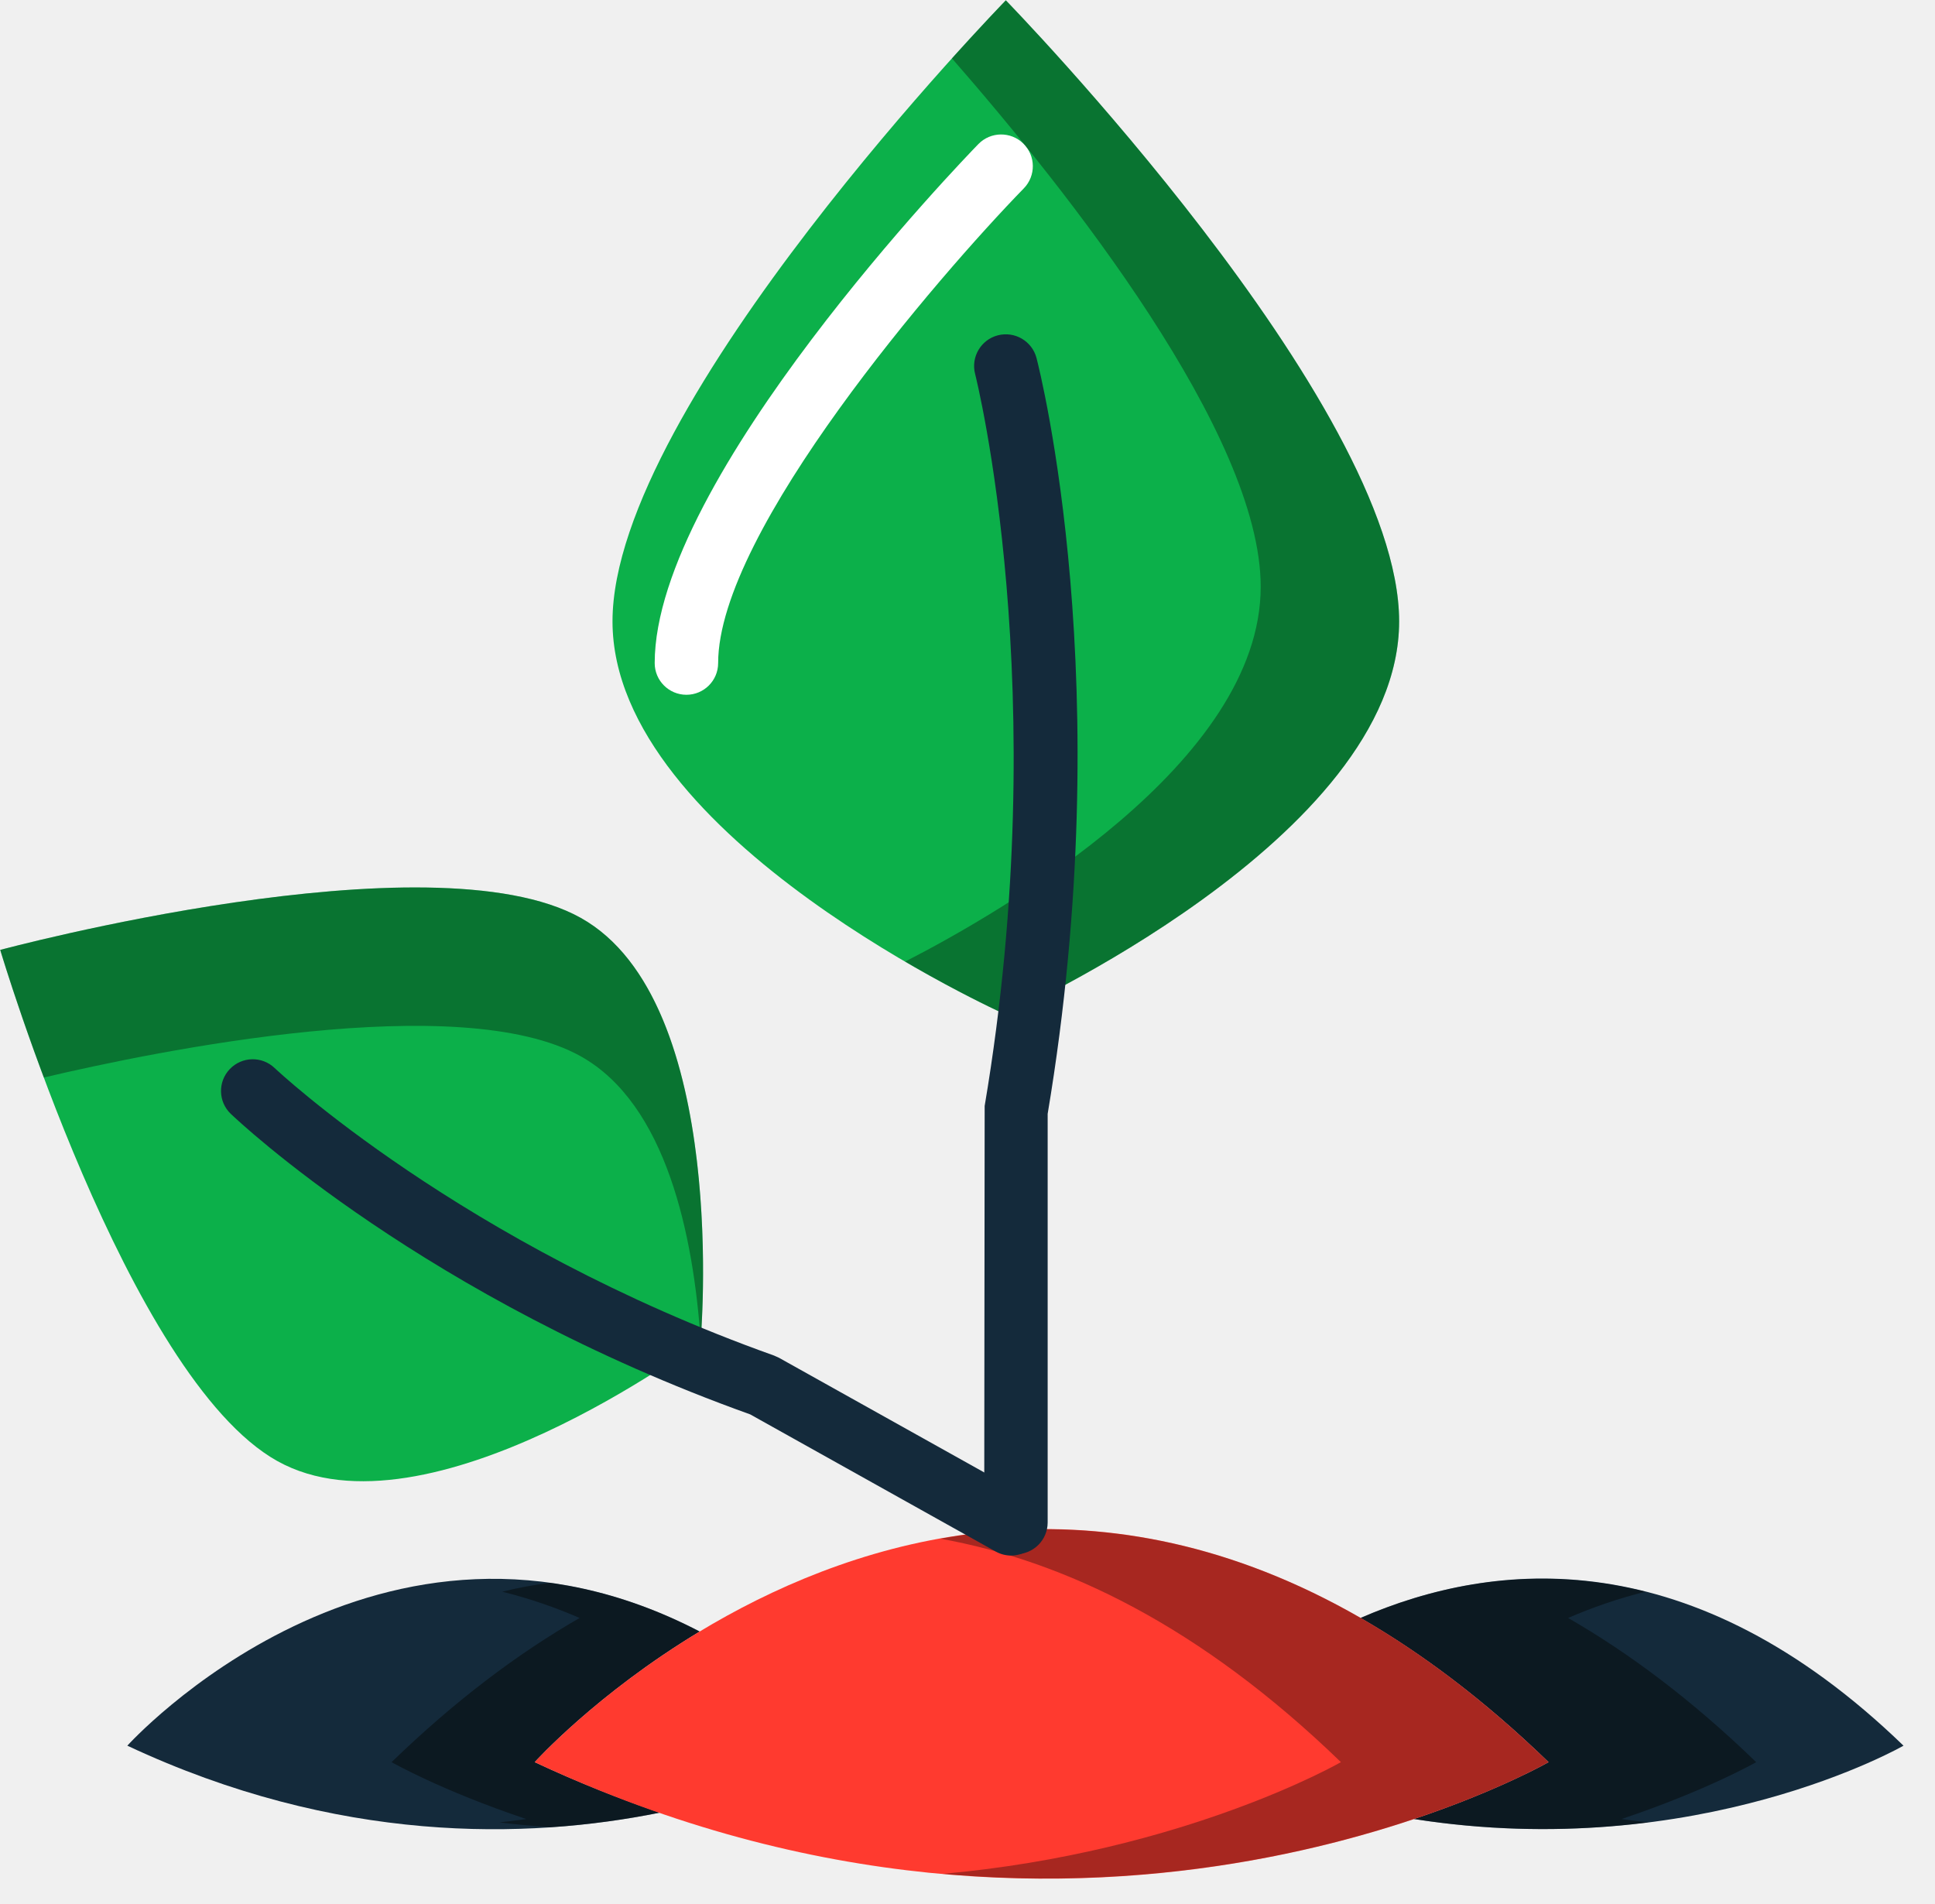
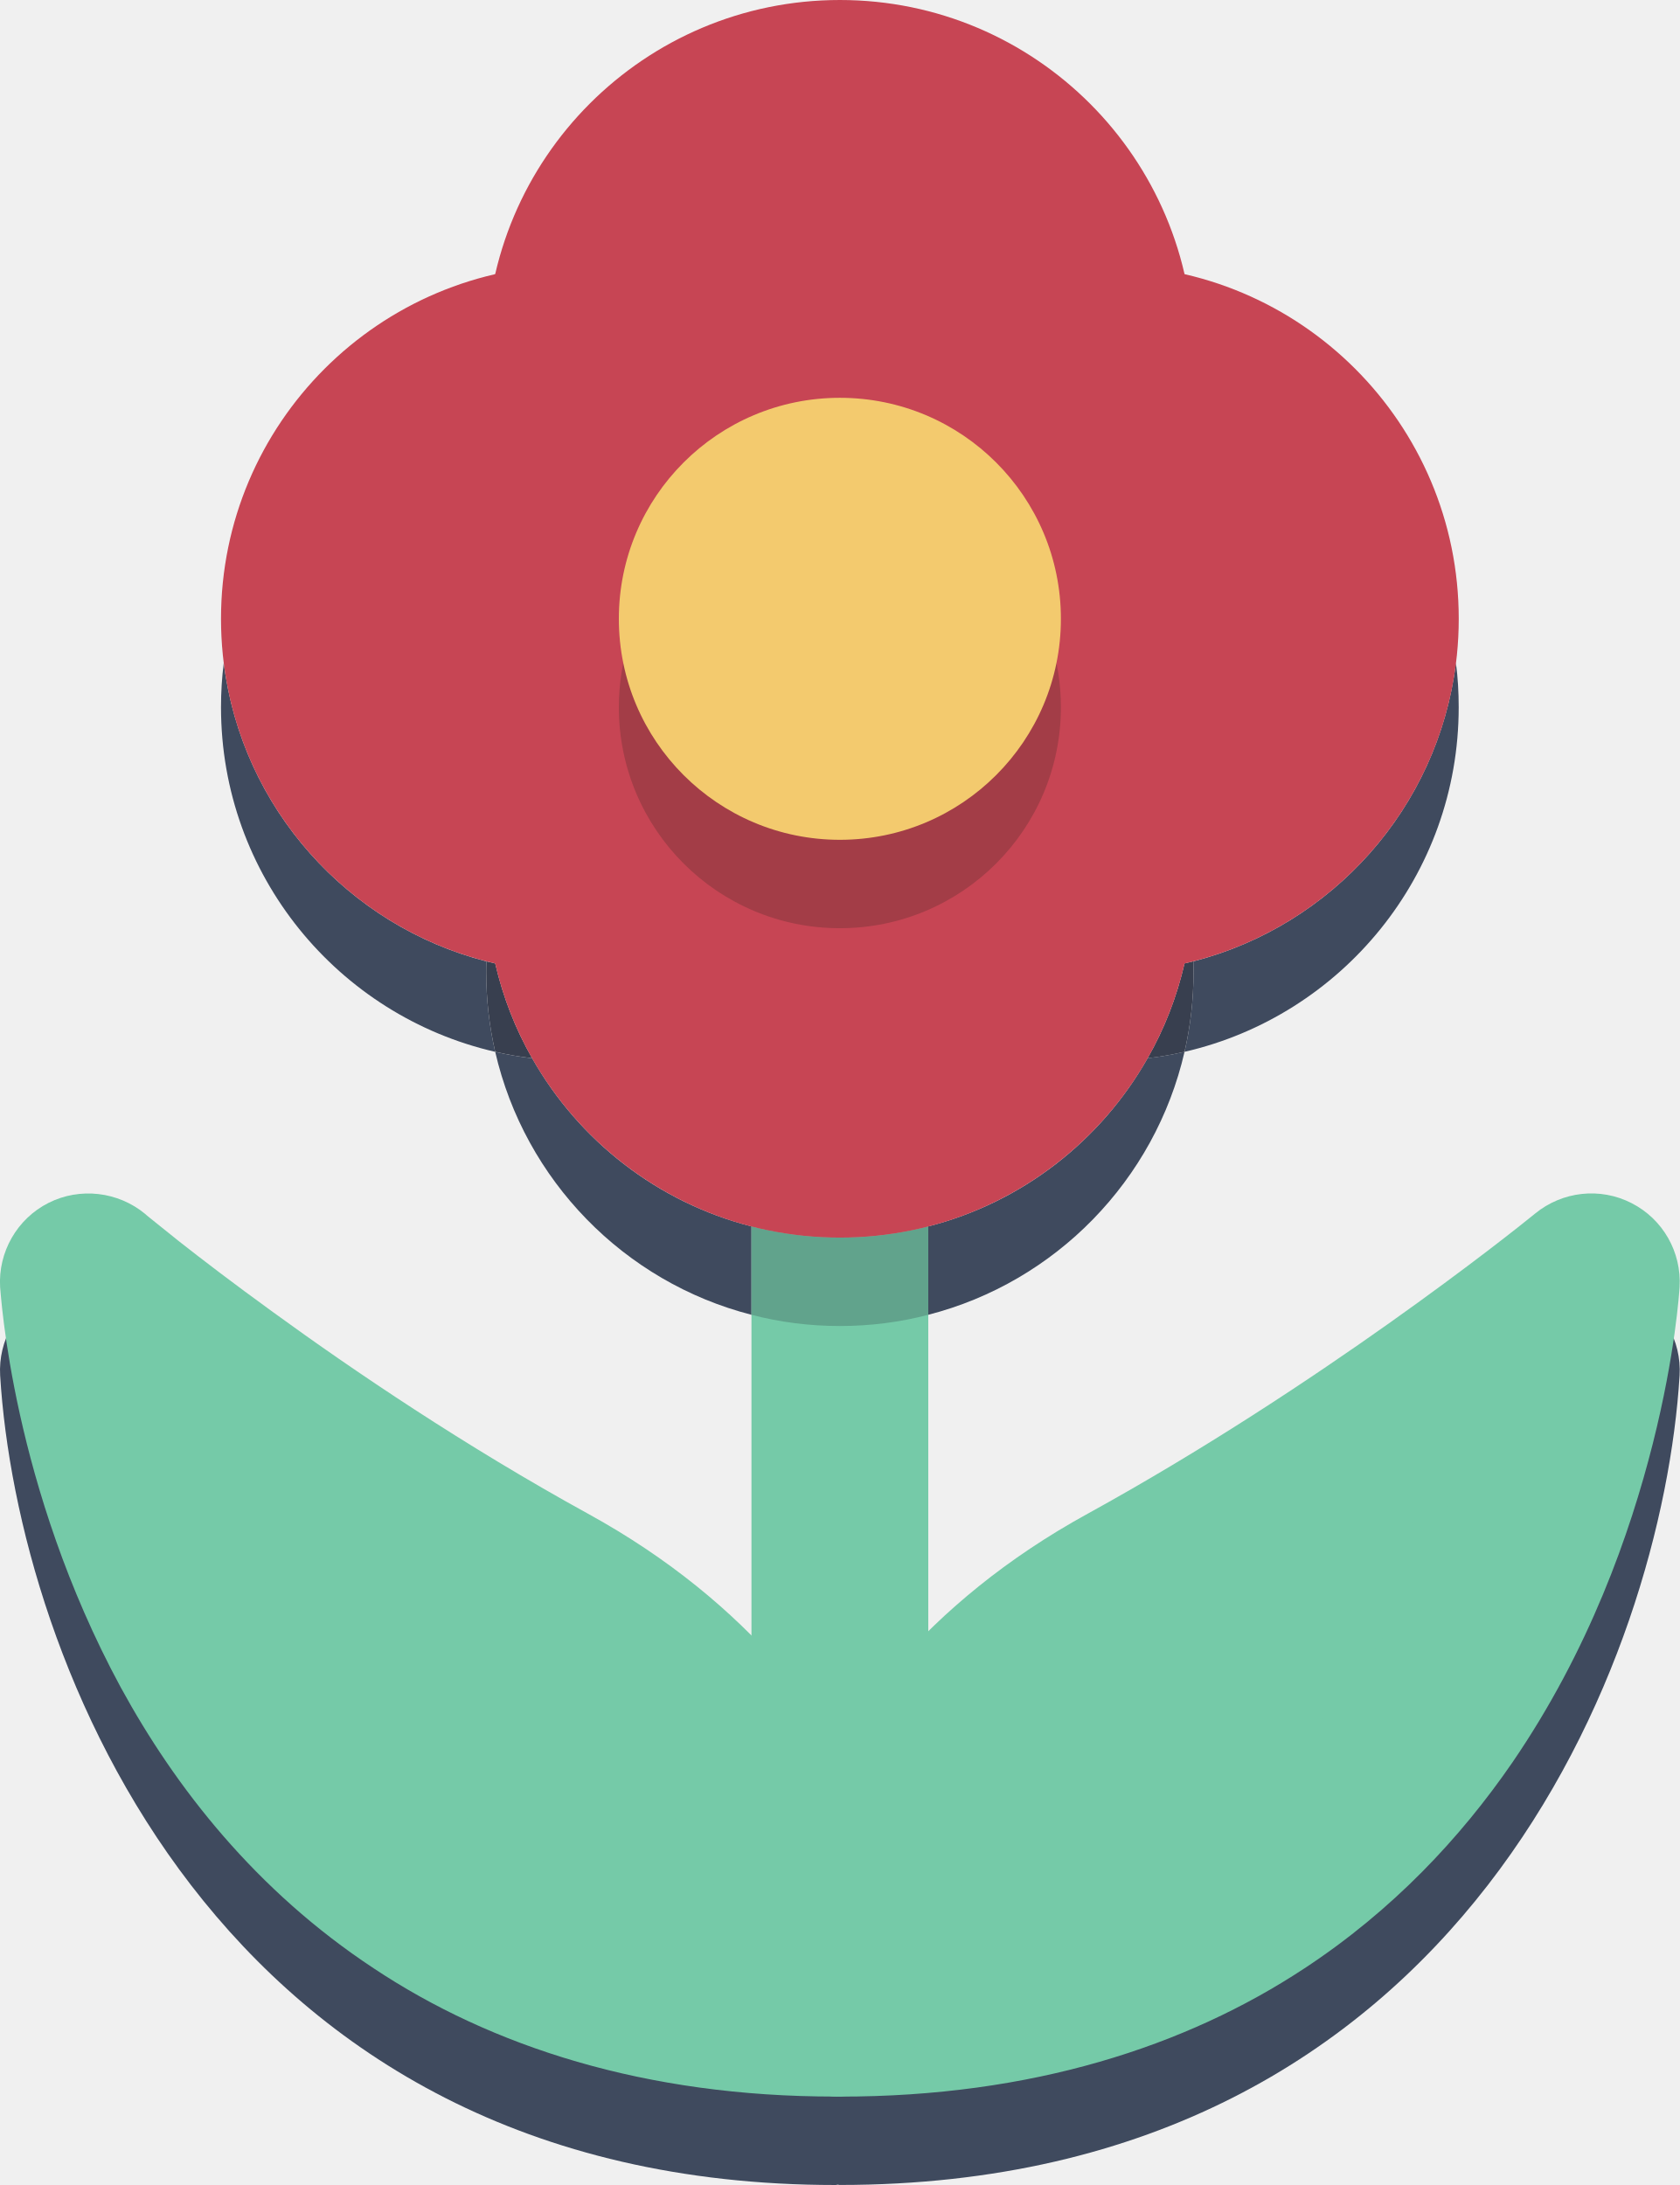
- <svg xmlns="http://www.w3.org/2000/svg" preserveAspectRatio="xMidYMid" width="61" height="60" viewBox="0 0 61 60">
-   <defs>
-     <style>
- 
-       .cls-3 {
-         fill: #142a3b;
-       }
- 
-       .cls-5 {
-         fill: #020403;
-         opacity: 0.45;
-       }
- 
-       .cls-7 {
-         fill: #ff3a2f;
-       }
- 
-       .cls-8 {
-         fill: #020403;
-         opacity: 0.35;
-       }
- 
-       .cls-9 {
-         fill: #0cb04a;
-       }
- 
-       .cls-10 {
-         fill: #ffffff;
-       }
-     </style>
-   </defs>
-   <g id="group-51svg">
-     <path d="M42.889,51.007 C44.821,52.118 46.804,53.602 48.818,55.552 C48.818,55.552 47.268,56.441 44.573,57.345 C53.548,58.751 60.007,55.033 60.007,55.033 C53.345,48.586 47.155,49.151 42.889,51.007 Z" id="path-1" class="cls-3" fill-rule="evenodd" />
-     <path d="M16.856,55.552 C16.856,55.552 18.788,53.406 22.057,51.434 C11.985,46.191 4.014,55.033 4.014,55.033 C10.638,58.138 16.608,57.989 20.796,57.145 C19.504,56.698 18.191,56.177 16.856,55.552 Z" id="path-2" class="cls-3" fill-rule="evenodd" />
-     <path d="M51.118,57.345 C53.813,56.441 55.363,55.552 55.363,55.552 C53.349,53.602 51.366,52.118 49.434,51.007 C50.188,50.679 51.005,50.395 51.871,50.179 C48.427,49.309 45.340,49.941 42.889,51.007 C44.821,52.118 46.804,53.602 48.818,55.552 C48.818,55.552 47.268,56.441 44.573,57.345 C47.308,57.774 49.804,57.723 51.960,57.451 C51.680,57.416 51.404,57.390 51.118,57.345 Z" id="path-3" class="cls-5" fill-rule="evenodd" />
-     <path d="M16.856,55.552 C16.856,55.552 18.788,53.406 22.057,51.434 C20.415,50.580 18.831,50.104 17.326,49.898 C16.836,49.965 16.341,50.051 15.835,50.179 C16.701,50.395 17.519,50.679 18.272,51.007 C16.340,52.118 14.357,53.602 12.344,55.552 C12.344,55.552 13.894,56.441 16.588,57.345 C16.303,57.390 16.027,57.416 15.747,57.451 C16.270,57.516 16.815,57.568 17.377,57.604 C18.614,57.520 19.760,57.354 20.796,57.145 C19.504,56.698 18.191,56.178 16.856,55.552 Z" id="path-4" class="cls-5" fill-rule="evenodd" />
-     <path d="M16.856,55.552 C16.856,55.552 31.735,39.020 48.818,55.552 C48.818,55.552 34.490,63.818 16.856,55.552 Z" id="path-5" class="cls-7" fill-rule="evenodd" />
-     <path d="M29.643,48.507 C33.558,49.210 37.839,51.261 42.272,55.552 C42.272,55.552 37.346,58.388 29.721,59.074 C40.958,60.078 48.818,55.552 48.818,55.552 C41.747,48.710 35.059,47.538 29.643,48.507 Z" id="path-6" class="cls-8" fill-rule="evenodd" />
-     <path d="M44.107,19.588 C44.107,26.435 31.708,31.987 31.708,31.987 C31.708,31.987 19.309,26.435 19.309,19.588 C19.309,12.739 31.708,0.010 31.708,0.010 C31.708,0.010 44.107,12.739 44.107,19.588 Z" id="path-7" class="cls-9" fill-rule="evenodd" />
-     <path d="M21.639,21.903 C21.087,21.903 20.639,21.456 20.639,20.904 C20.639,15.085 30.427,4.969 30.843,4.542 C31.228,4.146 31.862,4.138 32.257,4.523 C32.653,4.909 32.661,5.541 32.276,5.937 C29.596,8.690 22.639,16.746 22.639,20.904 C22.639,21.456 22.191,21.903 21.639,21.903 Z" id="path-8" class="cls-10" fill-rule="evenodd" />
-     <path d="M31.708,0.010 C31.708,0.010 31.036,0.702 30.010,1.840 C33.653,6.010 39.743,13.696 39.743,18.496 C39.743,24.035 31.634,28.724 28.533,30.315 C30.349,31.376 31.708,31.987 31.708,31.987 C31.708,31.987 44.107,26.435 44.107,19.588 C44.107,12.739 31.708,0.010 31.708,0.010 Z" id="path-9" class="cls-8" fill-rule="evenodd" />
-     <path d="M32.027,48.996 C31.475,48.996 31.027,48.549 31.027,47.997 C31.027,47.997 31.041,34.866 31.041,34.866 C33.251,21.770 30.765,11.888 30.740,11.789 C30.602,11.255 30.923,10.709 31.457,10.571 C31.990,10.433 32.537,10.754 32.676,11.288 C32.784,11.704 35.289,21.616 33.027,35.115 C33.027,35.115 33.027,47.997 33.027,47.997 C33.027,48.549 32.579,48.996 32.027,48.996 Z" id="path-10" class="cls-3" fill-rule="evenodd" />
-     <path d="M8.741,46.059 C13.470,48.700 22.086,42.281 22.086,42.281 C22.086,42.281 23.036,31.578 18.308,28.936 C13.579,26.295 0.007,29.946 0.007,29.946 C0.007,29.946 4.013,43.417 8.741,46.059 Z" id="path-11" class="cls-9" fill-rule="evenodd" />
-     <path d="M18.308,33.300 C21.017,34.814 21.860,38.974 22.088,42.251 C22.138,41.645 22.893,31.498 18.308,28.936 C13.579,26.295 0.007,29.946 0.007,29.946 C0.007,29.946 0.516,31.653 1.382,33.969 C4.947,33.128 14.497,31.171 18.308,33.300 Z" id="path-12" class="cls-8" fill-rule="evenodd" />
-     <path d="M31.874,49.039 C31.709,49.039 31.542,48.998 31.388,48.912 C31.388,48.912 23.650,44.589 23.650,44.589 C13.425,40.928 7.523,35.351 7.276,35.115 C6.877,34.734 6.863,34.101 7.245,33.702 C7.626,33.304 8.259,33.288 8.658,33.670 C8.716,33.725 14.554,39.225 24.401,42.734 C24.401,42.734 24.553,42.802 24.553,42.802 C24.553,42.802 32.363,47.165 32.363,47.165 C32.845,47.435 33.018,48.044 32.748,48.526 C32.565,48.854 32.225,49.039 31.874,49.039 Z" id="path-13" class="cls-3" fill-rule="evenodd" />
+ <svg xmlns="http://www.w3.org/2000/svg" width="37.999pt" height="49.434pt" viewBox="0 0 37.999 49.434" version="1.2" id="svg45">
+   <defs id="defs49" />
+   <g id="surface529" transform="translate(-13.00042,-8)">
+     <path style="fill:#75caa8;fill-opacity:1;fill-rule:nonzero;stroke:none" d="m 30,24 v 25 c 0,1.105 0.895,2 2,2 1.105,0 2,-0.895 2,-2 V 24 c 0,-1.105 -0.895,-2 -2,-2 -1.105,0 -2,0.895 -2,2" id="path4" />
+     <path style="fill:#3f4a5e;fill-opacity:1;fill-rule:nonzero;stroke:none" d="m 31.996,57.434 -0.043,-0.008 -0.047,0.008 c -14.07,0 -18.516,-11.98 -18.902,-18.312 -0.047,-0.797 0.383,-1.547 1.094,-1.906 C 14.383,37.07 14.691,37 15,37 c 0.461,0 0.914,0.156 1.281,0.465 0.047,0.039 4.512,3.75 10.016,6.781 1.52,0.836 2.73,1.777 3.703,2.75 V 49 c 0,1.105 0.895,2 2,2 1.105,0 2,-0.895 2,-2 v -2.098 c 0.953,-0.938 2.137,-1.848 3.605,-2.656 C 43.121,41.211 47.688,37.488 47.734,37.453 48.098,37.152 48.547,37 49,37 c 0.309,0 0.621,0.074 0.91,0.219 0.707,0.363 1.133,1.109 1.086,1.902 -0.387,6.332 -4.852,18.312 -19,18.312" id="path6" />
+     <path style="fill:#61a38c;fill-opacity:1;fill-rule:nonzero;stroke:none" d="m 32,51 c -1.105,0 -2,-0.895 -2,-2 v -2.004 c 0.805,0.809 1.445,1.637 1.953,2.445 C 32.48,48.602 33.148,47.738 34,46.902 V 49 c 0,1.105 -0.895,2 -2,2" id="path8" />
+     <path style="fill:#75caa8;fill-opacity:1;fill-rule:nonzero;stroke:none" d="m 31.996,53.434 c 0,0 0,-5.816 6.574,-9.434 C 44.328,40.828 49,37 49,37 49,37 48,53.434 31.996,53.434" id="path10" />
+     <path style="fill:#75caa8;fill-opacity:1;fill-rule:nonzero;stroke:none" d="m 31.996,53.434 h 2 -1.07 l 1.07,0.02 v -0.02 h -1.07 l 1.07,0.02 c 0,0 0,-0.07 0.016,-0.207 0.043,-0.477 0.238,-1.711 1,-3.121 0.77,-1.414 2.078,-3.02 4.523,-4.371 5.945,-3.281 10.676,-7.164 10.734,-7.207 L 49,37 47.004,36.879 47.453,36.906 47.004,36.875 v 0.004 l 0.449,0.027 -0.449,-0.031 c 0.004,0.086 -0.309,3.949 -2.355,7.551 -1.016,1.809 -2.438,3.539 -4.438,4.828 -2.004,1.285 -4.609,2.172 -8.215,2.18 v 2 h 2 -2 v 2 c 4.34,0.004 7.836,-1.137 10.508,-2.898 2.004,-1.316 3.539,-2.961 4.703,-4.652 1.746,-2.547 2.672,-5.199 3.184,-7.227 0.512,-2.031 0.598,-3.445 0.605,-3.535 0.047,-0.793 -0.375,-1.539 -1.086,-1.902 -0.707,-0.363 -1.562,-0.27 -2.18,0.234 l -0.043,0.035 c -0.48,0.391 -4.863,3.887 -10.082,6.758 -3.695,2.027 -5.668,4.789 -6.625,7.035 -0.965,2.25 -0.984,3.965 -0.984,4.152 0,0.523 0.215,1.039 0.586,1.414 0.371,0.371 0.887,0.586 1.414,0.586 v -2" id="path12" />
+     <path style="fill:#75caa8;fill-opacity:1;fill-rule:nonzero;stroke:none" d="m 31.906,53.434 c 0,0 0,-5.816 -6.57,-9.434 C 19.578,40.828 15,37 15,37 c 0,0 1,16.434 16.906,16.434" id="path14" />
+     <path style="fill:#75caa8;fill-opacity:1;fill-rule:nonzero;stroke:none" d="m 31.906,53.434 h 2 c 0,-0.188 -0.016,-1.902 -0.984,-4.152 C 31.965,47.035 29.992,44.273 26.301,42.246 23.523,40.719 21,39.012 19.184,37.691 c -0.906,-0.656 -1.641,-1.219 -2.141,-1.613 -0.25,-0.199 -0.445,-0.355 -0.574,-0.461 L 16.324,35.5 16.285,35.465 c -0.613,-0.508 -1.477,-0.609 -2.188,-0.25 -0.711,0.359 -1.141,1.113 -1.094,1.906 0.02,0.16 0.266,4.504 2.727,9.051 1.238,2.27 3.059,4.602 5.723,6.359 2.656,1.766 6.137,2.906 10.453,2.902 0.527,0 1.043,-0.215 1.414,-0.586 0.375,-0.375 0.586,-0.891 0.586,-1.414 h -2 v -2 c -3.633,-0.008 -6.246,-0.918 -8.25,-2.238 -1.5,-0.992 -2.664,-2.234 -3.582,-3.574 -1.371,-2.008 -2.16,-4.23 -2.586,-5.938 -0.215,-0.855 -0.34,-1.578 -0.41,-2.078 -0.035,-0.25 -0.055,-0.441 -0.066,-0.566 L 16.996,36.902 V 36.875 l -0.258,0.02 0.258,-0.016 V 36.875 L 16.738,36.895 16.996,36.879 15,37 13.715,38.535 c 0.059,0.043 4.699,3.934 10.656,7.219 2.879,1.594 4.191,3.543 4.879,5.109 0.336,0.785 0.504,1.469 0.582,1.941 0.043,0.234 0.059,0.414 0.07,0.523 l 0.004,0.113 v 0.012 l 1.07,-0.02 H 29.906 v 0.02 l 1.07,-0.02 h -1.07 2 v -2 2" id="path16" />
+     <path style="fill:#3f4a5e;fill-opacity:1;fill-rule:nonzero;stroke:none" d="M 24.203,31.797 C 20.648,30.98 18,27.801 18,24 c 0,-0.34 0.02,-0.672 0.062,-1 0.41,3.281 2.801,5.941 5.941,6.75 C 24,29.832 24,29.914 24,30 c 0,0.617 0.07,1.219 0.203,1.797" id="path18" />
+     <path style="fill:#3f4a5e;fill-opacity:1;fill-rule:nonzero;stroke:none" d="M 39.797,31.797 C 39.93,31.219 40,30.617 40,30 c 0,-0.086 0,-0.168 -0.004,-0.25 3.141,-0.809 5.531,-3.469 5.941,-6.75 0.043,0.328 0.062,0.66 0.062,1 0,3.801 -2.648,6.98 -6.203,7.797" id="path20" />
+     <path style="fill:#3f4a5e;fill-opacity:1;fill-rule:nonzero;stroke:none" d="m 30,37.746 c -2.879,-0.738 -5.129,-3.043 -5.797,-5.949 0.273,0.062 0.551,0.113 0.836,0.145 C 26.094,33.805 27.875,35.203 30,35.746 v 2 m 4,0 v -2 c 2.125,-0.543 3.906,-1.941 4.961,-3.805 0.285,-0.031 0.562,-0.082 0.836,-0.145 C 39.129,34.703 36.879,37.008 34,37.746" id="path22" />
+     <path style="fill:#61a38c;fill-opacity:1;fill-rule:nonzero;stroke:none" d="m 32,38 c -0.691,0 -1.359,-0.086 -2,-0.254 v -2 C 30.641,35.914 31.309,36 32,36 c 0.691,0 1.359,-0.086 2,-0.254 v 2 C 33.359,37.914 32.691,38 32,38" id="path24" />
+     <path style="fill:#383f4f;fill-opacity:1;fill-rule:nonzero;stroke:none" d="m 25.039,31.941 c -0.285,-0.031 -0.562,-0.082 -0.836,-0.145 C 24.07,31.219 24,30.617 24,30 c 0,-0.086 0,-0.168 0.004,-0.25 0.066,0.016 0.133,0.031 0.199,0.047 0.176,0.762 0.457,1.484 0.836,2.145" id="path26" />
+     <path style="fill:#383f4f;fill-opacity:1;fill-rule:nonzero;stroke:none" d="m 38.961,31.941 c 0.379,-0.66 0.66,-1.383 0.836,-2.145 0.066,-0.016 0.133,-0.031 0.199,-0.047 C 40,29.832 40,29.914 40,30 c 0,0.617 -0.07,1.219 -0.203,1.797 -0.273,0.062 -0.551,0.113 -0.836,0.145" id="path28" />
+     <path style="fill:#c74554;fill-opacity:1;fill-rule:nonzero;stroke:none" d="m 34,22 c 0,4.418 -3.582,8 -8,8 -4.418,0 -8,-3.582 -8,-8 0,-4.418 3.582,-8 8,-8 4.418,0 8,3.582 8,8" id="path30" />
+     <path style="fill:#c74554;fill-opacity:1;fill-rule:nonzero;stroke:none" d="m 46,22 c 0,4.418 -3.582,8 -8,8 -4.418,0 -8,-3.582 -8,-8 0,-4.418 3.582,-8 8,-8 4.418,0 8,3.582 8,8" id="path32" />
+     <path style="fill:#c74554;fill-opacity:1;fill-rule:nonzero;stroke:none" d="m 32,24 c -4.418,0 -8,-3.582 -8,-8 0,-4.418 3.582,-8 8,-8 4.418,0 8,3.582 8,8 0,4.418 -3.582,8 -8,8" id="path34" />
+     <path style="fill:#c74554;fill-opacity:1;fill-rule:nonzero;stroke:none" d="m 32,36 c -4.418,0 -8,-3.582 -8,-8 0,-4.418 3.582,-8 8,-8 4.418,0 8,3.582 8,8 0,4.418 -3.582,8 -8,8" id="path36" />
+     <path style="fill:#a33d47;fill-opacity:1;fill-rule:nonzero;stroke:none" d="M 27.91,21.121 C 28.816,19.84 30.309,19 32,19 c 1.691,0 3.184,0.84 4.09,2.121 C 34.895,20.41 33.496,20 32,20 c -1.496,0 -2.895,0.41 -4.09,1.121" id="path38" />
+     <path style="fill:#a33d47;fill-opacity:1;fill-rule:nonzero;stroke:none" d="m 32,29 c -2.762,0 -5,-2.238 -5,-5 0,-1.07 0.336,-2.062 0.91,-2.879 C 29.105,20.41 30.504,20 32,20 c 1.496,0 2.895,0.41 4.09,1.121 C 36.664,21.938 37,22.93 37,24 c 0,2.762 -2.238,5 -5,5" id="path40" />
+     <path style="fill:#f3ca6e;fill-opacity:1;fill-rule:nonzero;stroke:none" d="m 37,22 c 0,2.762 -2.238,5 -5,5 -2.762,0 -5,-2.238 -5,-5 0,-2.762 2.238,-5 5,-5 2.762,0 5,2.238 5,5" id="path42" />
  </g>
</svg>
